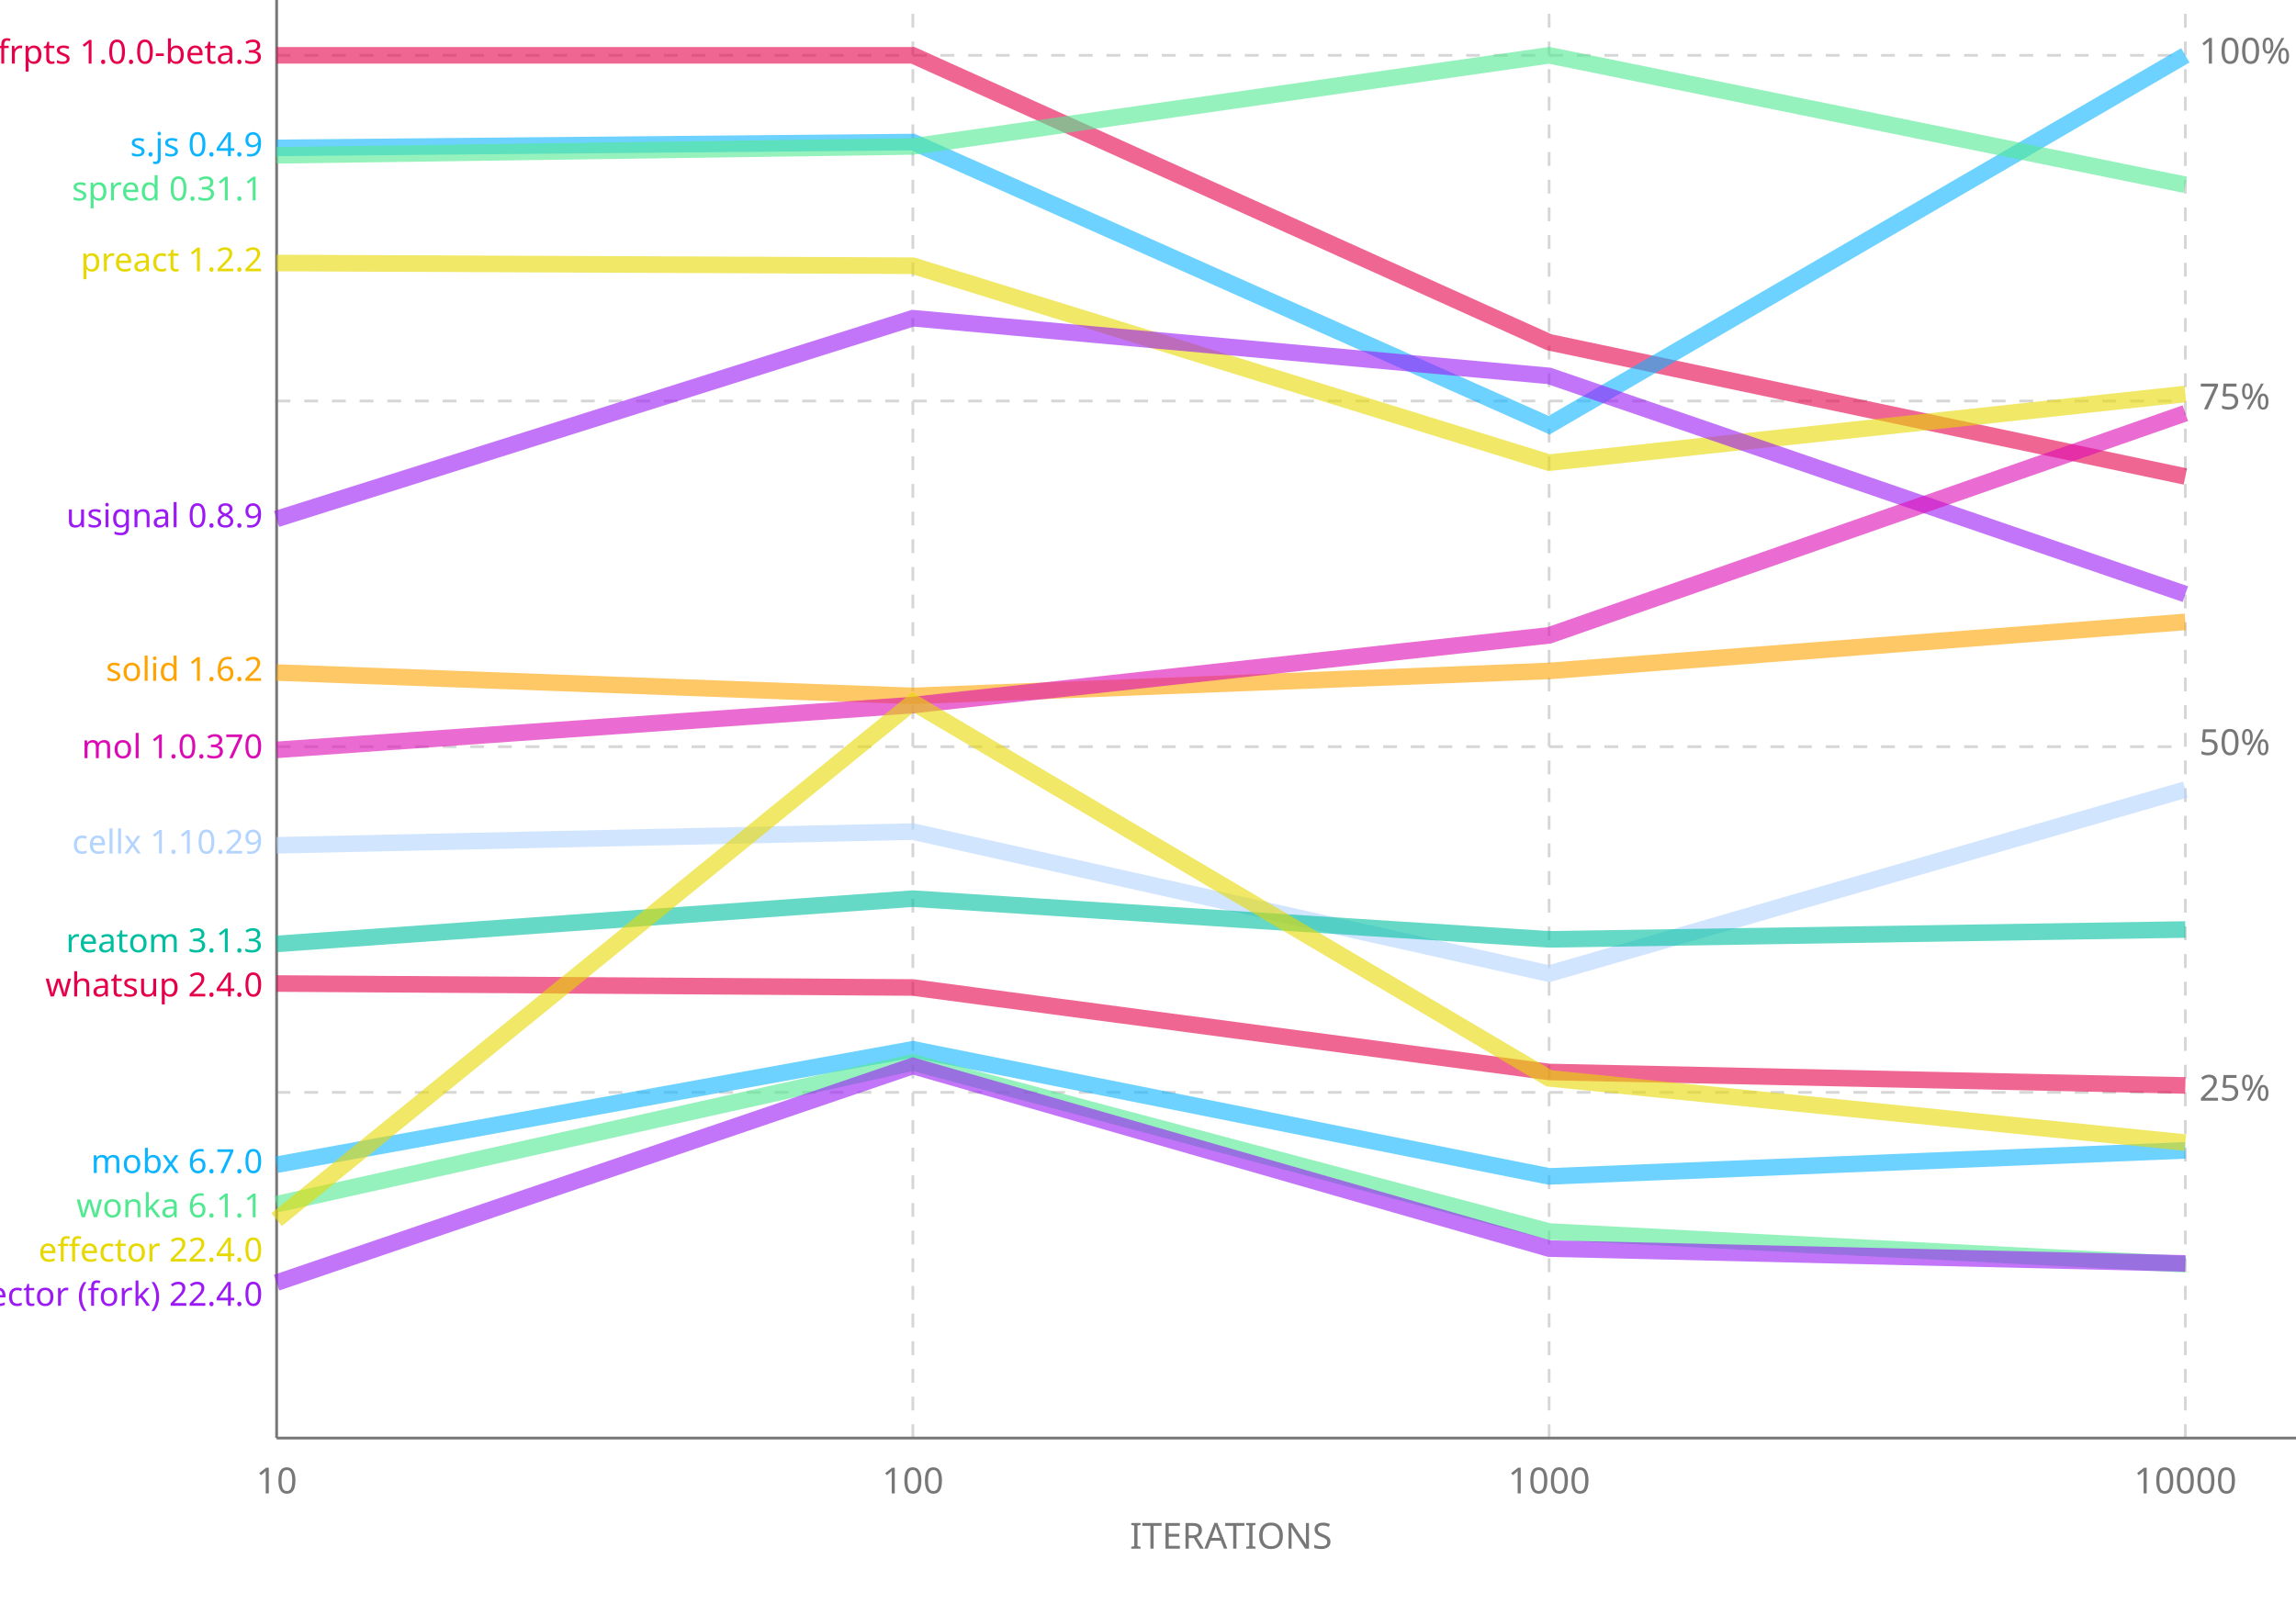
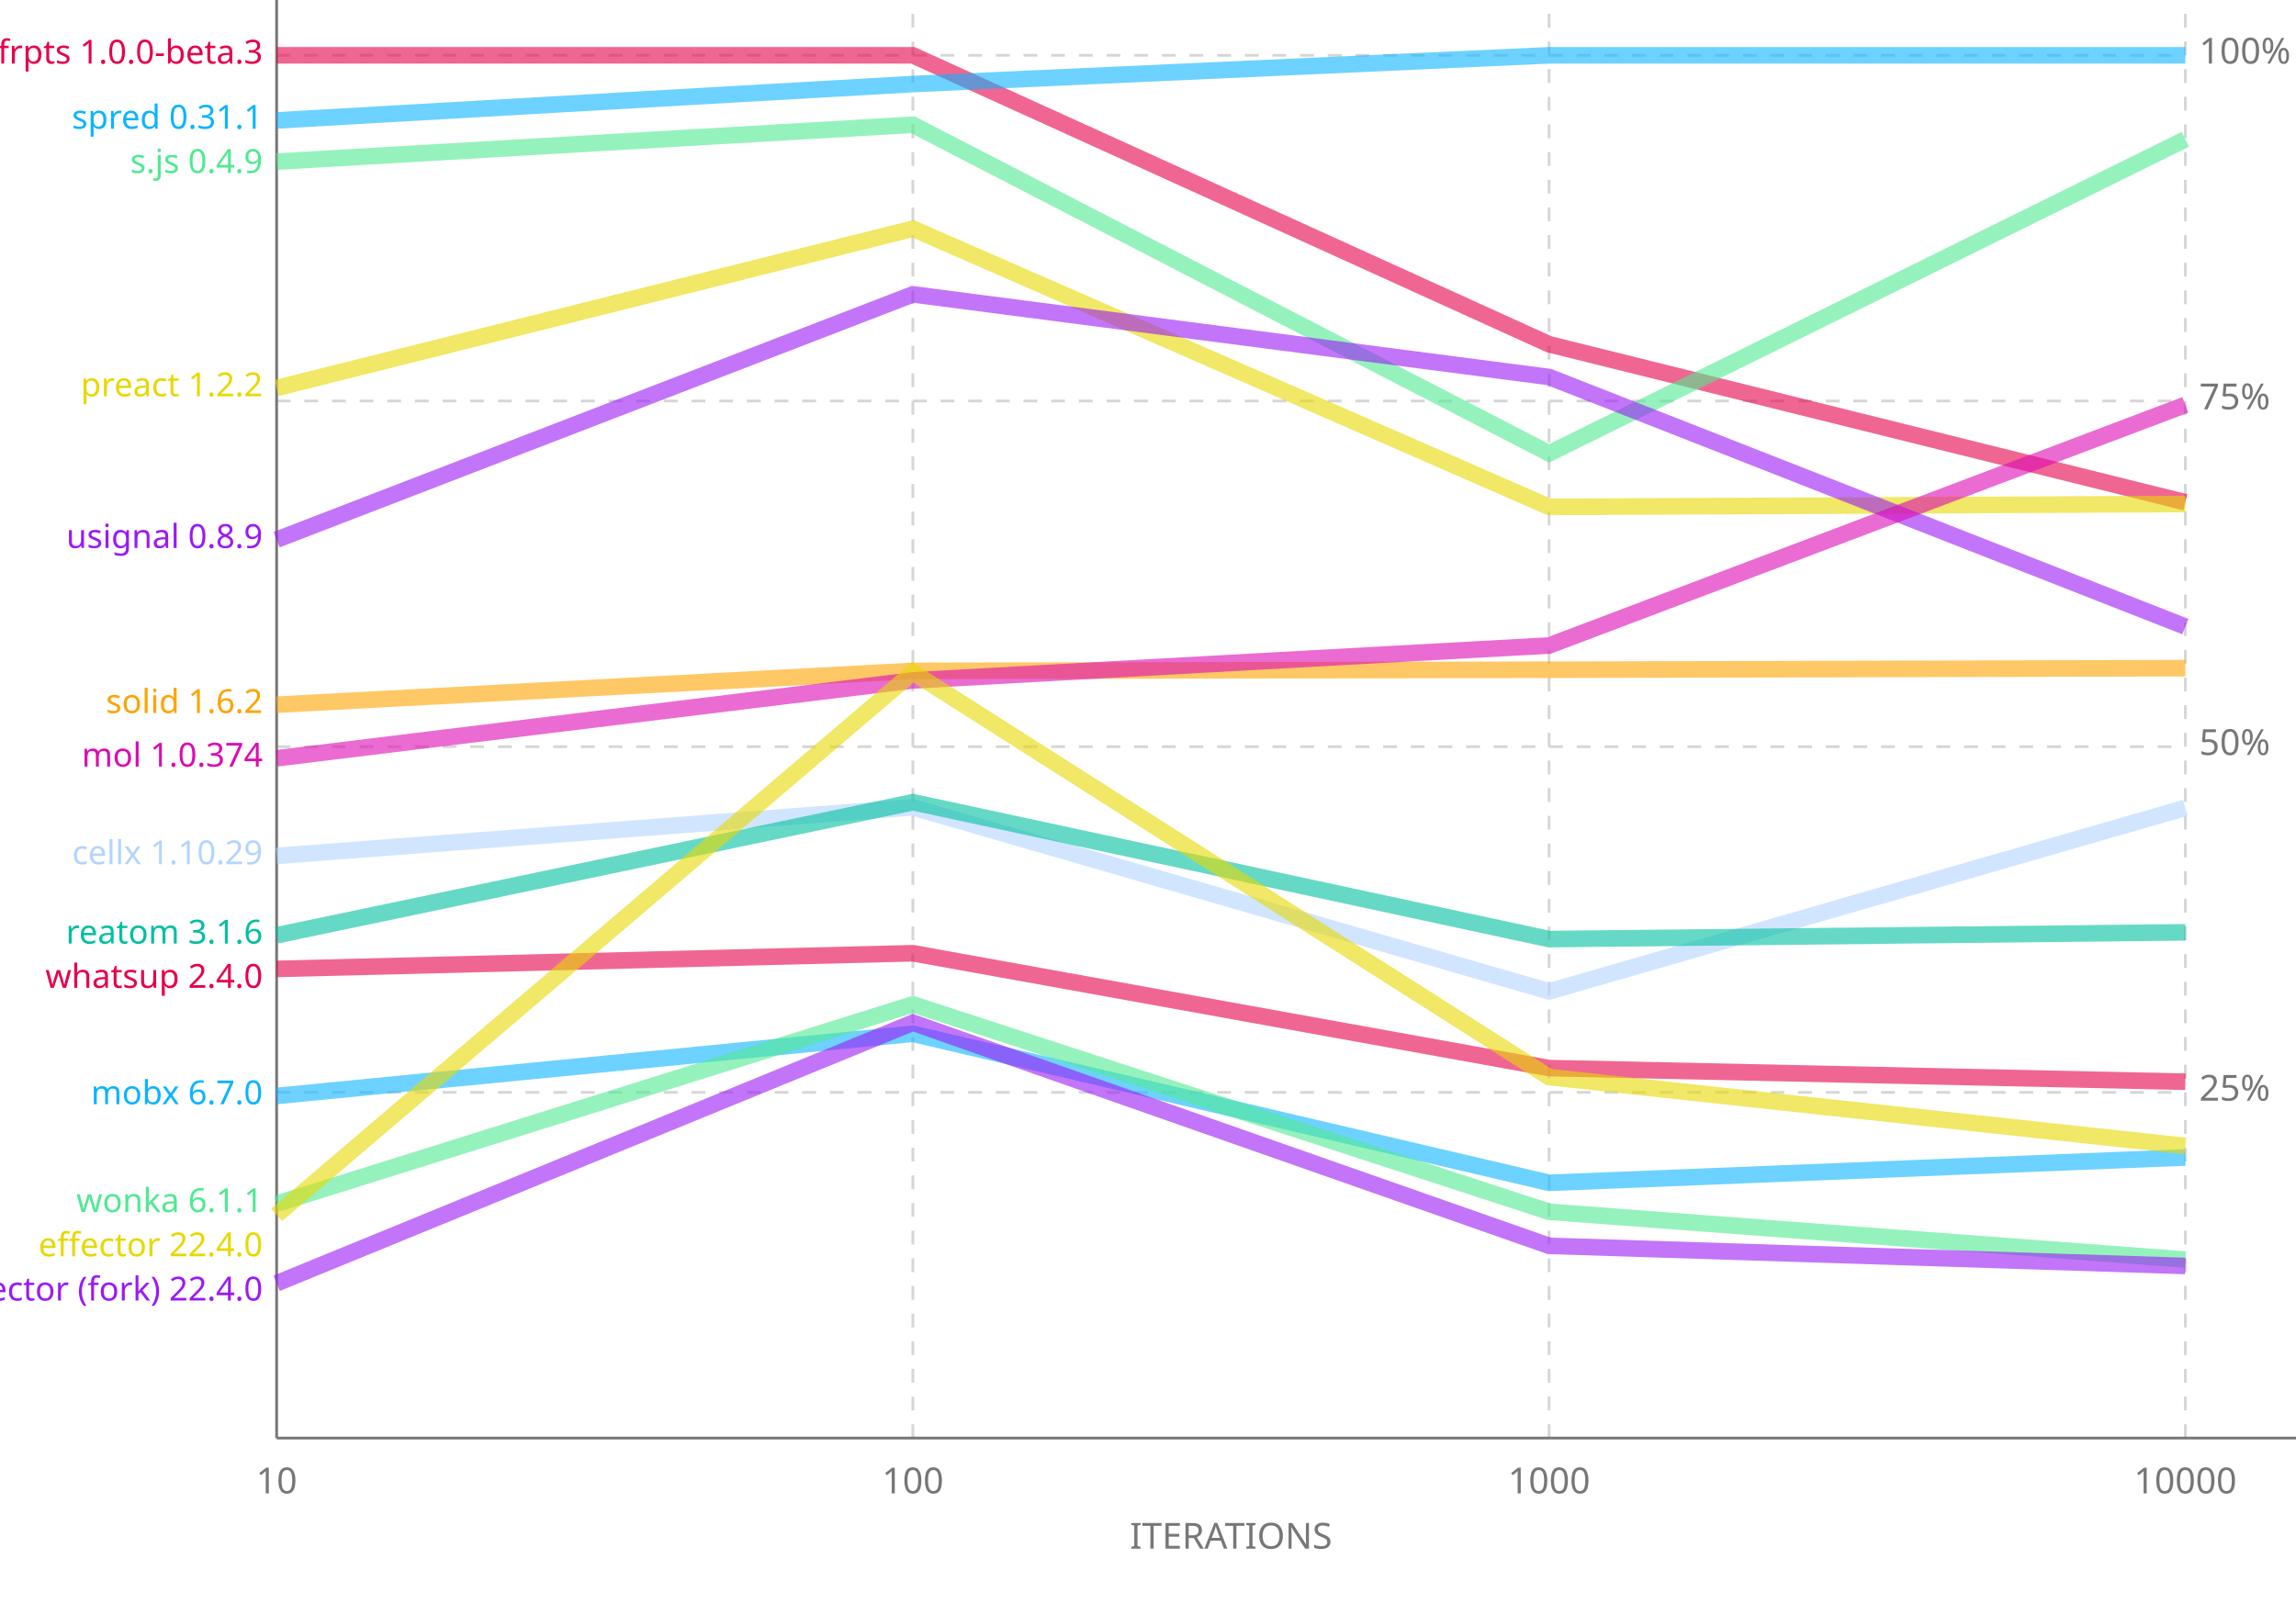
<svg xmlns="http://www.w3.org/2000/svg" id="bench-chart" viewBox="0 0 830 580">
  <style>
    #bench-chart .grid {
      stroke: #777777;
      stroke-width: 1;
    }

    #bench-chart .dashed {
      stroke: #777777;
      opacity: 0.3;
      stroke-width: 1;
      stroke-dasharray: 5, 5;
    }

    #bench-chart .labels {
      fill: #777777;
      font-size: 13px;
      font-family: sans-serif;
    }

    #bench-chart .x-labels {
      text-anchor: middle;
    }

    #bench-chart .y-labels {
      text-anchor: start;
    }

    #bench-chart .lib-label {
      font-size: 12px;
      font-family: sans-serif;
      text-anchor: end;
    }

    #bench-chart .line-med {
      stroke-width: 6;
      opacity: 0.6;
    }
  </style>
  <g class="grid">
    <line x1="100" y1="520" x2="830" y2="520" />
    <line x1="100" y1="520" x2="100" y2="0" />
  </g>
  <g class="dashed">
    <line x1="330" y1="520" x2="330" y2="0" />
    <line x1="560" y1="520" x2="560" y2="0" />
    <line x1="790" y1="520" x2="790" y2="0" />
    <line x1="100" y1="20" x2="790" y2="20" />
    <line x1="100" y1="145" x2="790" y2="145" />
    <line x1="100" y1="270" x2="790" y2="270" />
    <line x1="100" y1="395" x2="790" y2="395" />
  </g>
  <g class="labels x-labels">
    <text x="100" y="540">10</text>
    <text x="330" y="540">100</text>
    <text x="560" y="540">1000</text>
    <text x="790" y="540">10000</text>
    <text x="445" y="560">ITERATIONS</text>
  </g>
  <g class="labels y-labels">
    <text x="795" y="23">100%</text>
    <text x="795" y="148">75%</text>
    <text x="795" y="273">50%</text>
    <text x="795" y="398">25%</text>
  </g>
  <g>
    <text class="lib-label" x="95" y="23" fill="#e60049">frpts 1.0.0-beta.3</text>
-     <polyline class="line-med" fill="none" stroke="#e60049" points="100,20 330,20 560,123.757 790,172.3" />
+     <polyline class="line-med" fill="none" stroke="#e60049" points="100,20 330,20 560,124.488 790,181.617" />
  </g>
  <g>
-     <text class="lib-label" x="95" y="56.463" fill="#0bb4ff">s.js 0.4.9</text>
-     <polyline class="line-med" fill="none" stroke="#0bb4ff" points="100,53.463 330,51.367 560,153.753 790,20" />
+     <text class="lib-label" x="95" y="46.541" fill="#0bb4ff">spred 0.31.1</text>
+     <polyline class="line-med" fill="none" stroke="#0bb4ff" points="100,43.541 330,30.39 560,20 790,20" />
  </g>
  <g>
-     <text class="lib-label" x="95" y="72.463" fill="#50e991">spred 0.31.1</text>
-     <polyline class="line-med" fill="none" stroke="#50e991" points="100,56.168 330,52.956 560,20 790,66.819" />
+     <text class="lib-label" x="95" y="62.541" fill="#50e991">s.js 0.4.9</text>
+     <polyline class="line-med" fill="none" stroke="#50e991" points="100,58.447 330,45.109 560,163.94 790,50.375" />
  </g>
  <g>
-     <text class="lib-label" x="95" y="98.103" fill="#e6d800">preact 1.2.2</text>
-     <polyline class="line-med" fill="none" stroke="#e6d800" points="100,95.103 330,96.087 560,167.295 790,142.466" />
+     <text class="lib-label" x="95" y="143.295" fill="#e6d800">preact 1.2.2</text>
+     <polyline class="line-med" fill="none" stroke="#e6d800" points="100,140.295 330,82.694 560,183.283 790,182.243" />
  </g>
  <g>
-     <text class="lib-label" x="95" y="190.656" fill="#9b19f5">usignal 0.8.9</text>
-     <polyline class="line-med" fill="none" stroke="#9b19f5" points="100,187.656 330,115.065 560,135.925 790,214.831" />
+     <text class="lib-label" x="95" y="198.141" fill="#9b19f5">usignal 0.8.9</text>
+     <polyline class="line-med" fill="none" stroke="#9b19f5" points="100,195.141 330,106.44 560,136.326 790,226.57" />
  </g>
  <g>
-     <text class="lib-label" x="95" y="246.183" fill="#ffa300">solid 1.6.2</text>
-     <polyline class="line-med" fill="none" stroke="#ffa300" points="100,243.183 330,251.635 560,242.613 790,224.879" />
+     <text class="lib-label" x="95" y="257.82" fill="#ffa300">solid 1.6.2</text>
+     <polyline class="line-med" fill="none" stroke="#ffa300" points="100,254.82 330,242.583 560,242.181 790,241.607" />
  </g>
  <g>
-     <text class="lib-label" x="95" y="274.148" fill="#dc0ab4">mol 1.0.370</text>
-     <polyline class="line-med" fill="none" stroke="#dc0ab4" points="100,271.148 330,254.952 560,229.75 790,149.403" />
+     <text class="lib-label" x="95" y="277.196" fill="#dc0ab4">mol 1.0.374</text>
+     <polyline class="line-med" fill="none" stroke="#dc0ab4" points="100,274.196 330,246.035 560,233.415 790,146.395" />
  </g>
  <g>
-     <text class="lib-label" x="95" y="308.66" fill="#b3d4ff">cellx 1.10.29</text>
-     <polyline class="line-med" fill="none" stroke="#b3d4ff" points="100,305.66 330,300.707 560,352.081 790,285.505" />
+     <text class="lib-label" x="95" y="312.495" fill="#b3d4ff">cellx 1.10.29</text>
+     <polyline class="line-med" fill="none" stroke="#b3d4ff" points="100,309.495 330,291.933 560,358.488 790,292.109" />
  </g>
  <g>
-     <text class="lib-label" x="95" y="344.315" fill="#00bfa0">reatom 3.1.3</text>
-     <polyline class="line-med" fill="none" stroke="#00bfa0" points="100,341.315 330,324.949 560,339.667 790,336.11" />
+     <text class="lib-label" x="95" y="341.197" fill="#00bfa0">reatom 3.1.6</text>
+     <polyline class="line-med" fill="none" stroke="#00bfa0" points="100,338.197 330,290.068 560,339.578 790,337.124" />
  </g>
  <g>
-     <text class="lib-label" x="95" y="360.315" fill="#e60049">whatsup 2.4.0</text>
-     <polyline class="line-med" fill="none" stroke="#e60049" points="100,355.634 330,357.077 560,387.626 790,392.498" />
+     <text class="lib-label" x="95" y="357.197" fill="#e60049">whatsup 2.4.0</text>
+     <polyline class="line-med" fill="none" stroke="#e60049" points="100,350.357 330,344.688 560,386.224 790,391.154" />
  </g>
  <g>
-     <text class="lib-label" x="95" y="424.159" fill="#0bb4ff">mobx 6.7.0</text>
-     <polyline class="line-med" fill="none" stroke="#0bb4ff" points="100,421.159 330,379.423 560,425.389 790,415.979" />
+     <text class="lib-label" x="95" y="399.294" fill="#0bb4ff">mobx 6.7.0</text>
+     <polyline class="line-med" fill="none" stroke="#0bb4ff" points="100,396.294 330,373.808 560,427.709 790,418.536" />
  </g>
  <g>
-     <text class="lib-label" x="95" y="440.159" fill="#50e991">wonka 6.1.1</text>
-     <polyline class="line-med" fill="none" stroke="#50e991" points="100,435.421 330,384.204 560,445.313 790,457.159" />
+     <text class="lib-label" x="95" y="438.272" fill="#50e991">wonka 6.1.1</text>
+     <polyline class="line-med" fill="none" stroke="#50e991" points="100,435.272 330,363.166 560,438.178 790,455.453" />
  </g>
  <g>
-     <text class="lib-label" x="95" y="456.159" fill="#e6d800">effector 22.4.0</text>
-     <polyline class="line-med" fill="none" stroke="#e6d800" points="100,441.012 330,253.966 560,389.919 790,413.157" />
+     <text class="lib-label" x="95" y="454.272" fill="#e6d800">effector 22.4.0</text>
+     <polyline class="line-med" fill="none" stroke="#e6d800" points="100,439.283 330,243.128 560,389.475 790,414.378" />
  </g>
  <g>
-     <text class="lib-label" x="95" y="472.159" fill="#9b19f5">effector (fork) 22.4.0</text>
-     <polyline class="line-med" fill="none" stroke="#9b19f5" points="100,463.798 330,385.445 560,451.486 790,456.855" />
+     <text class="lib-label" x="95" y="470.272" fill="#9b19f5">effector (fork) 22.4.0</text>
+     <polyline class="line-med" fill="none" stroke="#9b19f5" points="100,464.037 330,369.803 560,450.49 790,457.771" />
  </g>
</svg>
